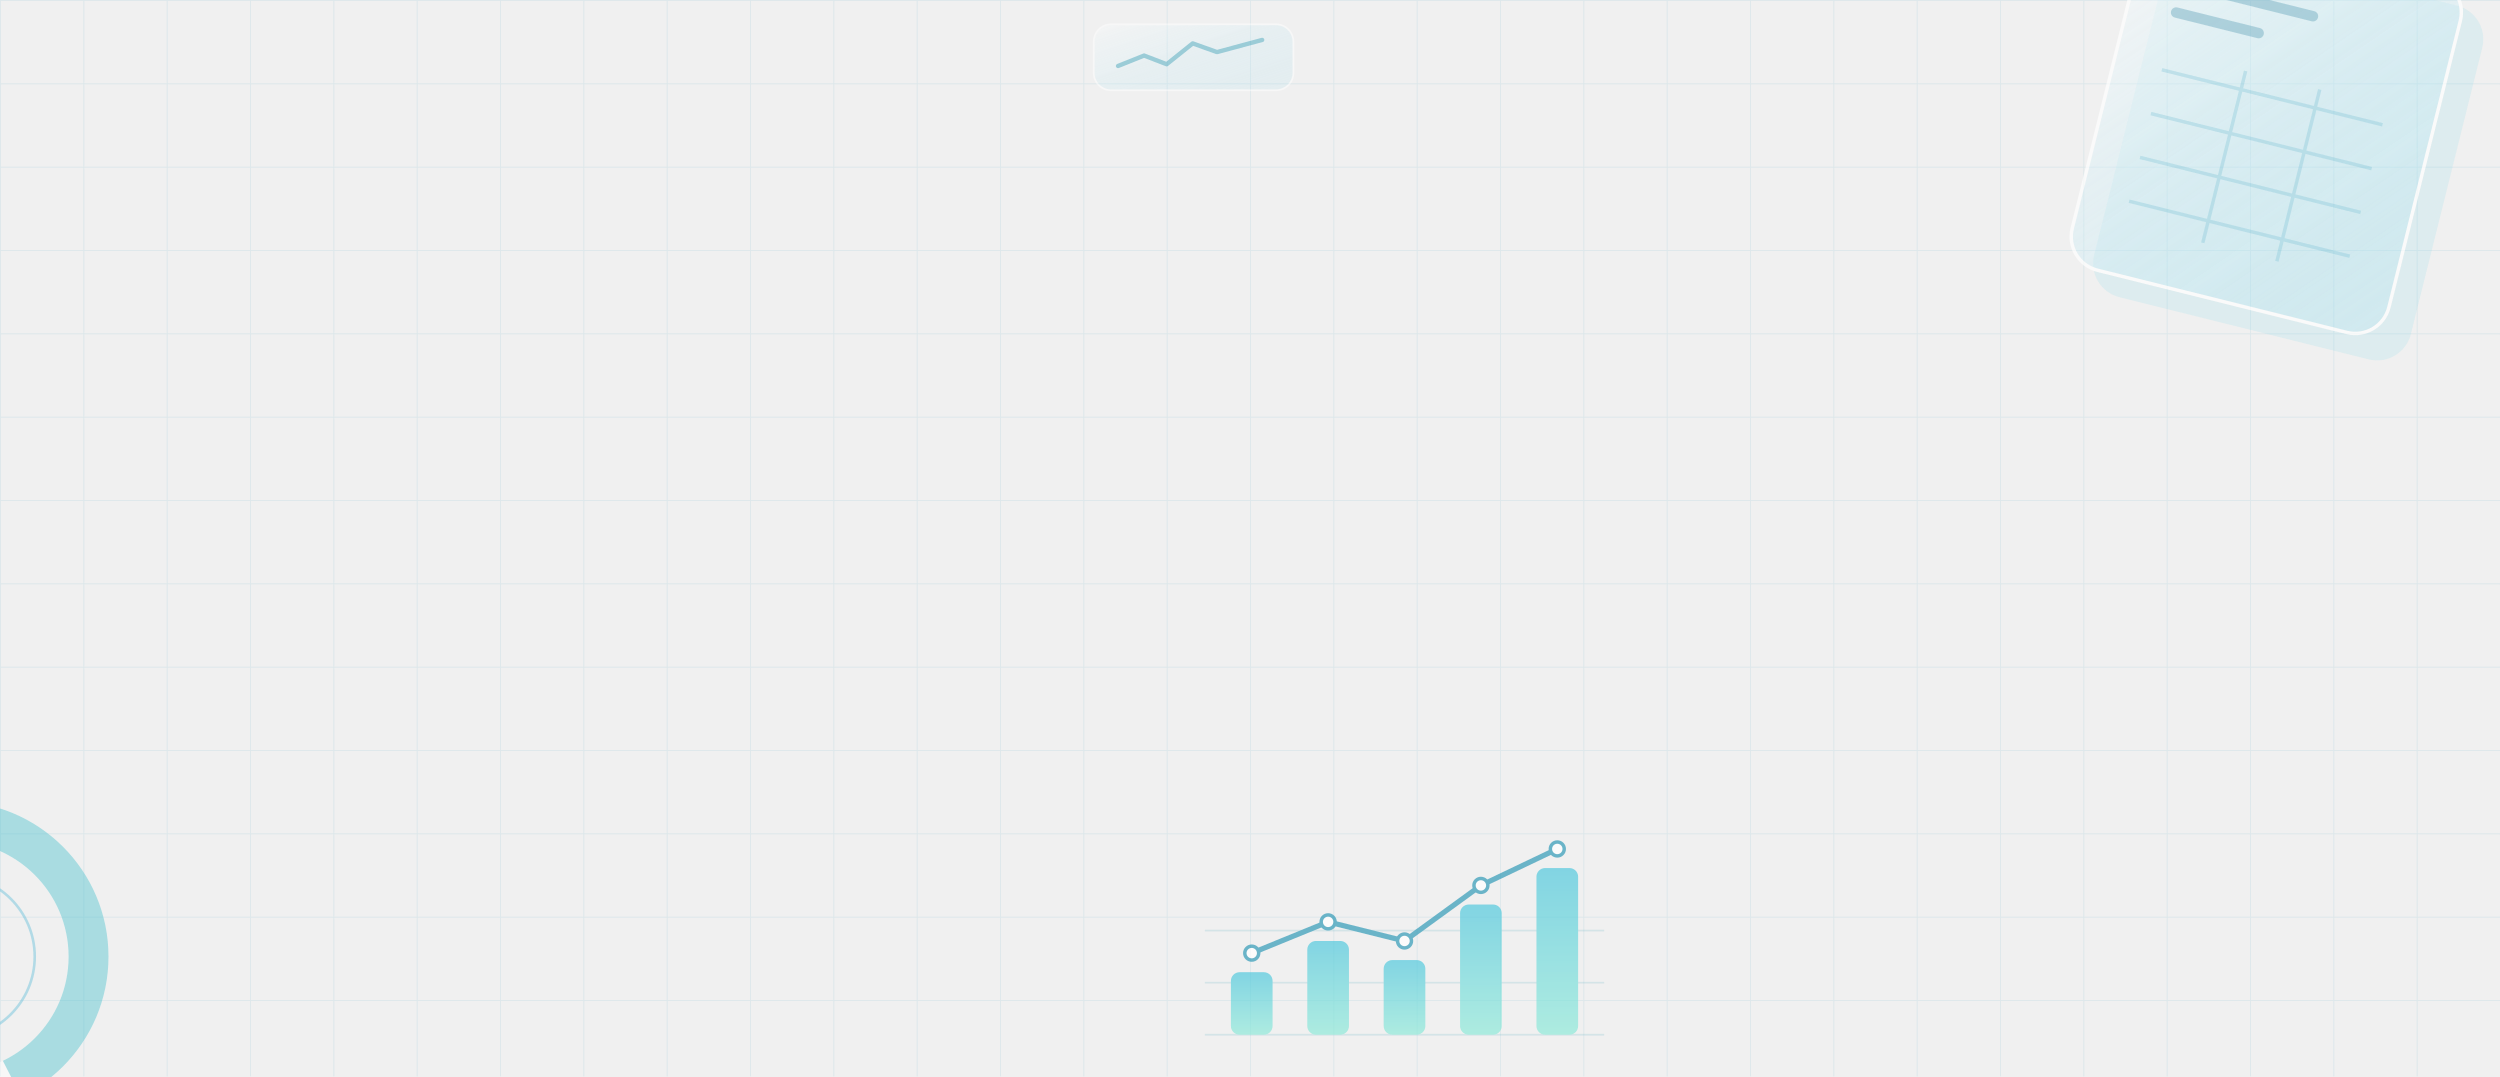
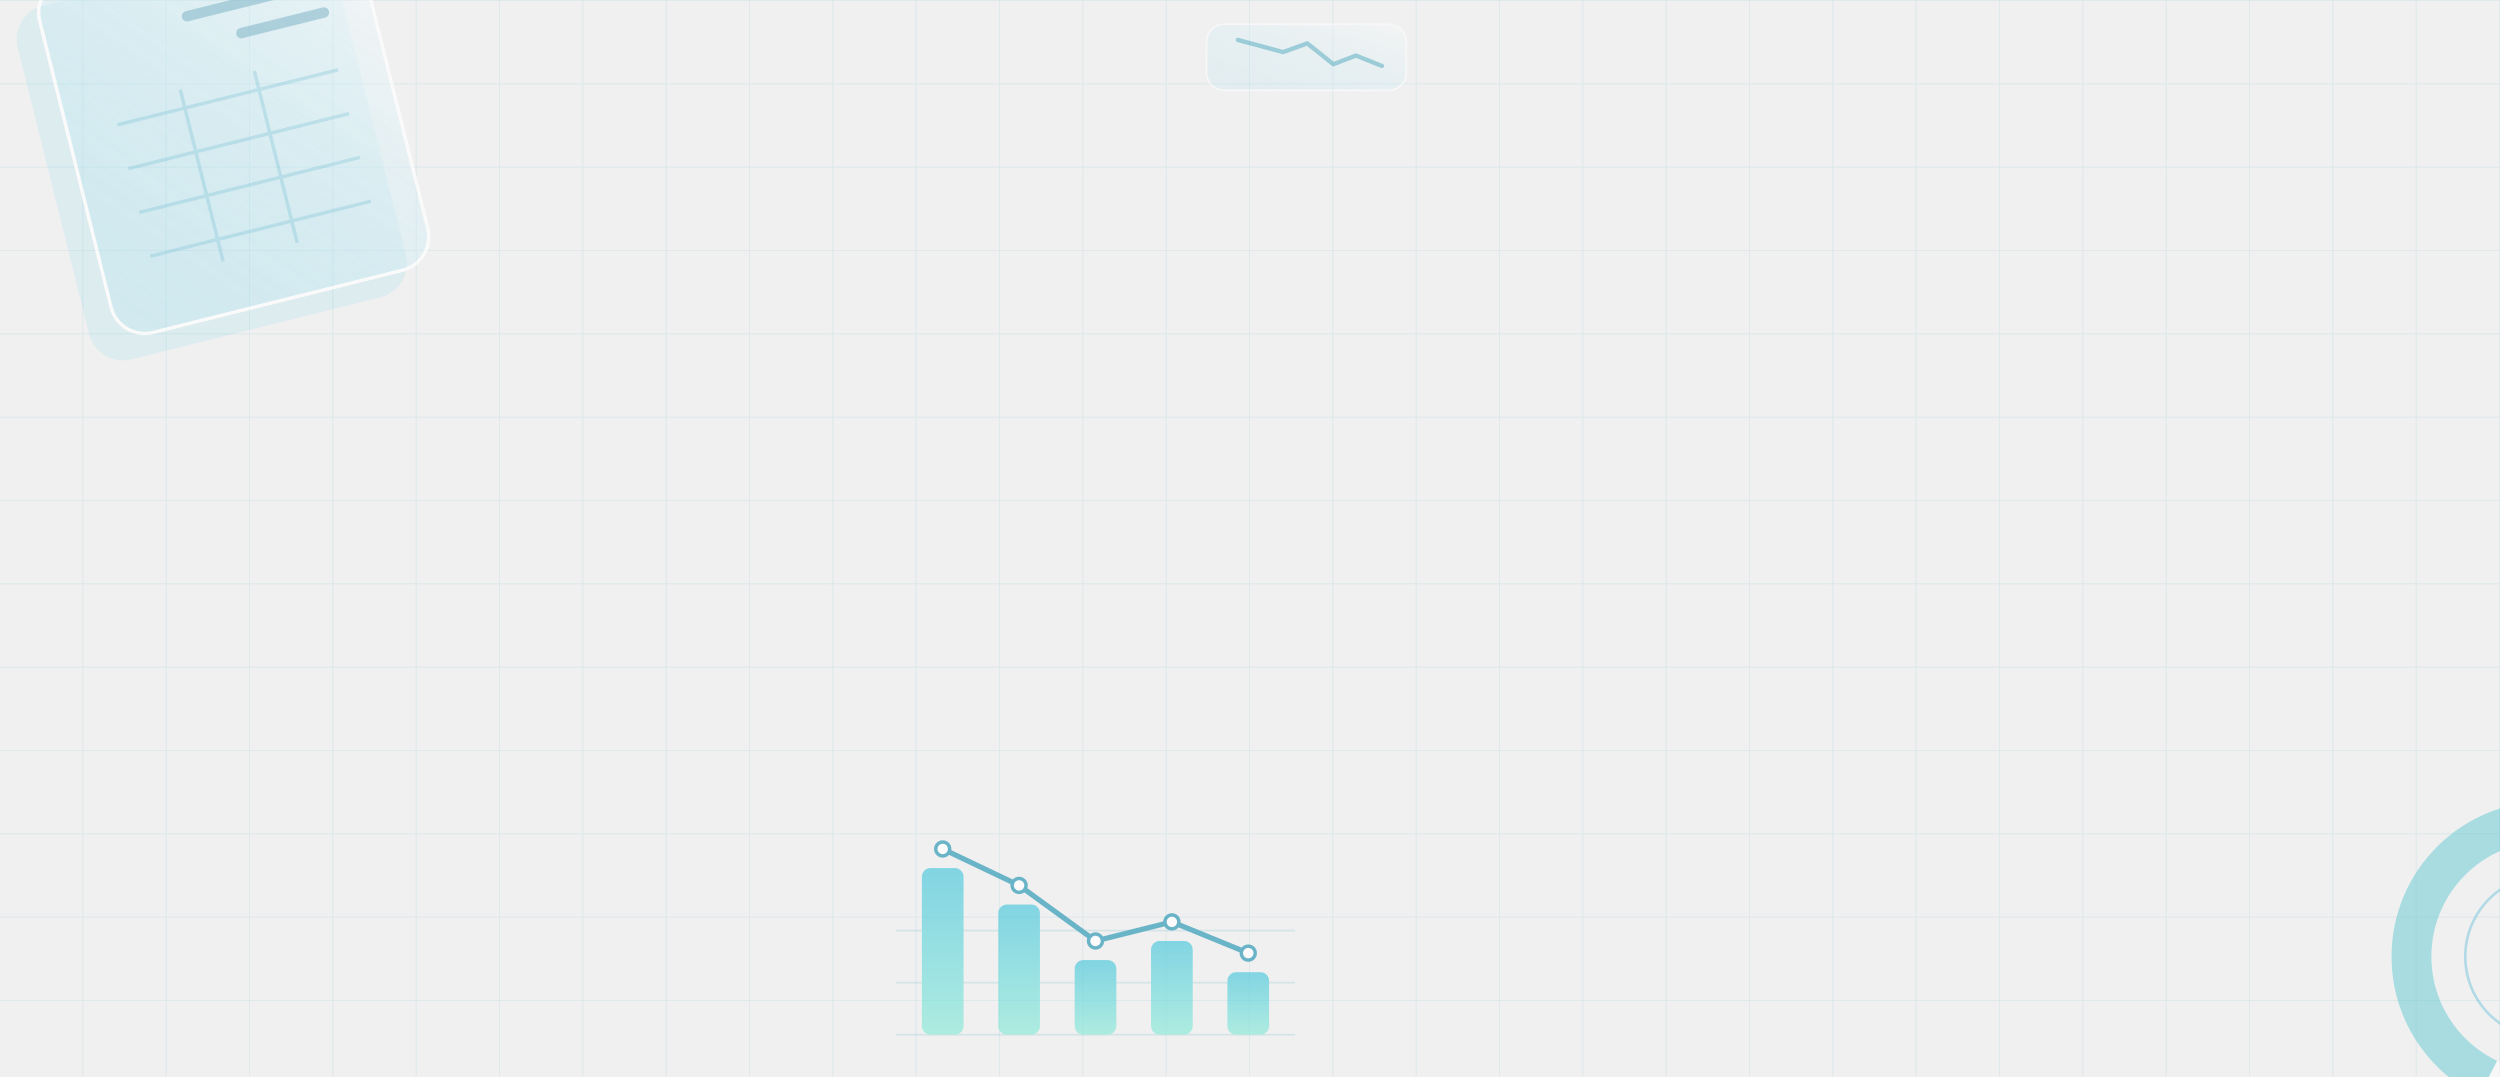
<svg xmlns="http://www.w3.org/2000/svg" width="1440" height="620" viewBox="0 0 1440 620" fill="none">
  <defs>
    <pattern id="grid" width="48" height="48" patternUnits="userSpaceOnUse">
      <path d="M48 0H0V48" stroke="#369DC0" stroke-opacity=".10" stroke-width="1" />
    </pattern>
    <linearGradient id="paper" x1="0" y1="0" x2="1" y2="1">
      <stop stop-color="white" stop-opacity=".7" />
      <stop offset="1" stop-color="#88D9F0" stop-opacity=".25" />
    </linearGradient>
    <linearGradient id="bar" x1="0" y1="0" x2="0" y2="1">
      <stop stop-color="#52C8DD" />
      <stop offset="1" stop-color="#90E9D9" />
    </linearGradient>
  </defs>
-   <rect width="1440" height="620" fill="url(#grid)" />
-   <g transform="translate(1210 -32) rotate(14 100 110)" opacity=".65">
-     <rect x="16" y="12" width="188" height="210" rx="20" fill="#8EDAE8" fill-opacity=".3" />
-     <rect width="188" height="210" rx="20" fill="url(#paper)" stroke="white" stroke-width="2" />
-     <path d="M28 38H105M28 55H77" stroke="#398EAD" stroke-opacity=".5" stroke-width="6" stroke-linecap="round" />
-     <path d="M28 89H159M28 115H159M28 141H159M28 167H159M75 78V180M119 78V180" stroke="#45ACCA" stroke-opacity=".35" stroke-width="2" />
-   </g>
-   <g transform="translate(694 518)" opacity=".7">
-     <path d="M0 78H230M0 48H230M0 18H230" stroke="#48A6BB" stroke-opacity=".23" />
-     <rect x="15" y="42" width="24" height="36" rx="5" fill="url(#bar)" />
-     <rect x="59" y="24" width="24" height="54" rx="5" fill="url(#bar)" />
-     <rect x="103" y="35" width="24" height="43" rx="5" fill="url(#bar)" />
-     <rect x="147" y="3" width="24" height="75" rx="5" fill="url(#bar)" />
-     <rect x="191" y="-18" width="24" height="96" rx="5" fill="url(#bar)" />
-     <path d="M27 31L71 13L115 24L159 -8L203 -29" stroke="#319AB7" stroke-width="3" stroke-linejoin="round" />
-     <g fill="white" stroke="#319AB7" stroke-width="2">
-       <circle cx="27" cy="31" r="4" />
-       <circle cx="71" cy="13" r="4" />
-       <circle cx="115" cy="24" r="4" />
-       <circle cx="159" cy="-8" r="4" />
-       <circle cx="203" cy="-29" r="4" />
+   <g transform="translate(1440 0) scale(-1 1)">
+     <rect width="1440" height="620" fill="url(#grid)" />
+     <g transform="translate(1210 -32) rotate(14 100 110)" opacity=".65">
+       <rect x="16" y="12" width="188" height="210" rx="20" fill="#8EDAE8" fill-opacity=".3" />
+       <rect width="188" height="210" rx="20" fill="url(#paper)" stroke="white" stroke-width="2" />
+       <path d="M28 38H105M28 55H77" stroke="#398EAD" stroke-opacity=".5" stroke-width="6" stroke-linecap="round" />
+       <path d="M28 89H159M28 115H159M28 141H159M28 167H159M75 78V180M119 78V180" stroke="#45ACCA" stroke-opacity=".35" stroke-width="2" />
+     </g>
+     <g transform="translate(694 518)" opacity=".7">
+       <path d="M0 78H230M0 48H230M0 18H230" stroke="#48A6BB" stroke-opacity=".23" />
+       <rect x="15" y="42" width="24" height="36" rx="5" fill="url(#bar)" />
+       <rect x="59" y="24" width="24" height="54" rx="5" fill="url(#bar)" />
+       <rect x="103" y="35" width="24" height="43" rx="5" fill="url(#bar)" />
+       <rect x="147" y="3" width="24" height="75" rx="5" fill="url(#bar)" />
+       <rect x="191" y="-18" width="24" height="96" rx="5" fill="url(#bar)" />
+       <path d="M27 31L71 13L115 24L159 -8L203 -29" stroke="#319AB7" stroke-width="3" stroke-linejoin="round" />
+       <g fill="white" stroke="#319AB7" stroke-width="2">
+         <circle cx="27" cy="31" r="4" />
+         <circle cx="71" cy="13" r="4" />
+         <circle cx="115" cy="24" r="4" />
+         <circle cx="159" cy="-8" r="4" />
+         <circle cx="203" cy="-29" r="4" />
+       </g>
+     </g>
+     <g transform="translate(-27 551)" opacity=".45">
+       <circle r="78" stroke="white" stroke-width="23" />
+       <circle r="78" stroke="#53C3CE" stroke-width="23" stroke-dasharray="210 490" transform="rotate(-90)" />
+       <circle r="47" stroke="#65BFD9" stroke-width="1.5" />
+     </g>
+     <g transform="translate(630 14)" opacity=".45">
+       <rect width="115" height="38" rx="10" fill="url(#paper)" stroke="white" />
+       <path d="M14 24L29 18L42 23L57 11L71 16L97 9" stroke="#329FB9" stroke-width="2.5" stroke-linecap="round" stroke-linejoin="round" />
    </g>
  </g>
-   <g transform="translate(-27 551)" opacity=".45">
-     <circle r="78" stroke="white" stroke-width="23" />
-     <circle r="78" stroke="#53C3CE" stroke-width="23" stroke-dasharray="210 490" transform="rotate(-90)" />
-     <circle r="47" stroke="#65BFD9" stroke-width="1.5" />
-   </g>
-   <g transform="translate(630 14)" opacity=".45">
-     <rect width="115" height="38" rx="10" fill="url(#paper)" stroke="white" />
-     <path d="M14 24L29 18L42 23L57 11L71 16L97 9" stroke="#329FB9" stroke-width="2.5" stroke-linecap="round" stroke-linejoin="round" />
-   </g>
</svg>
